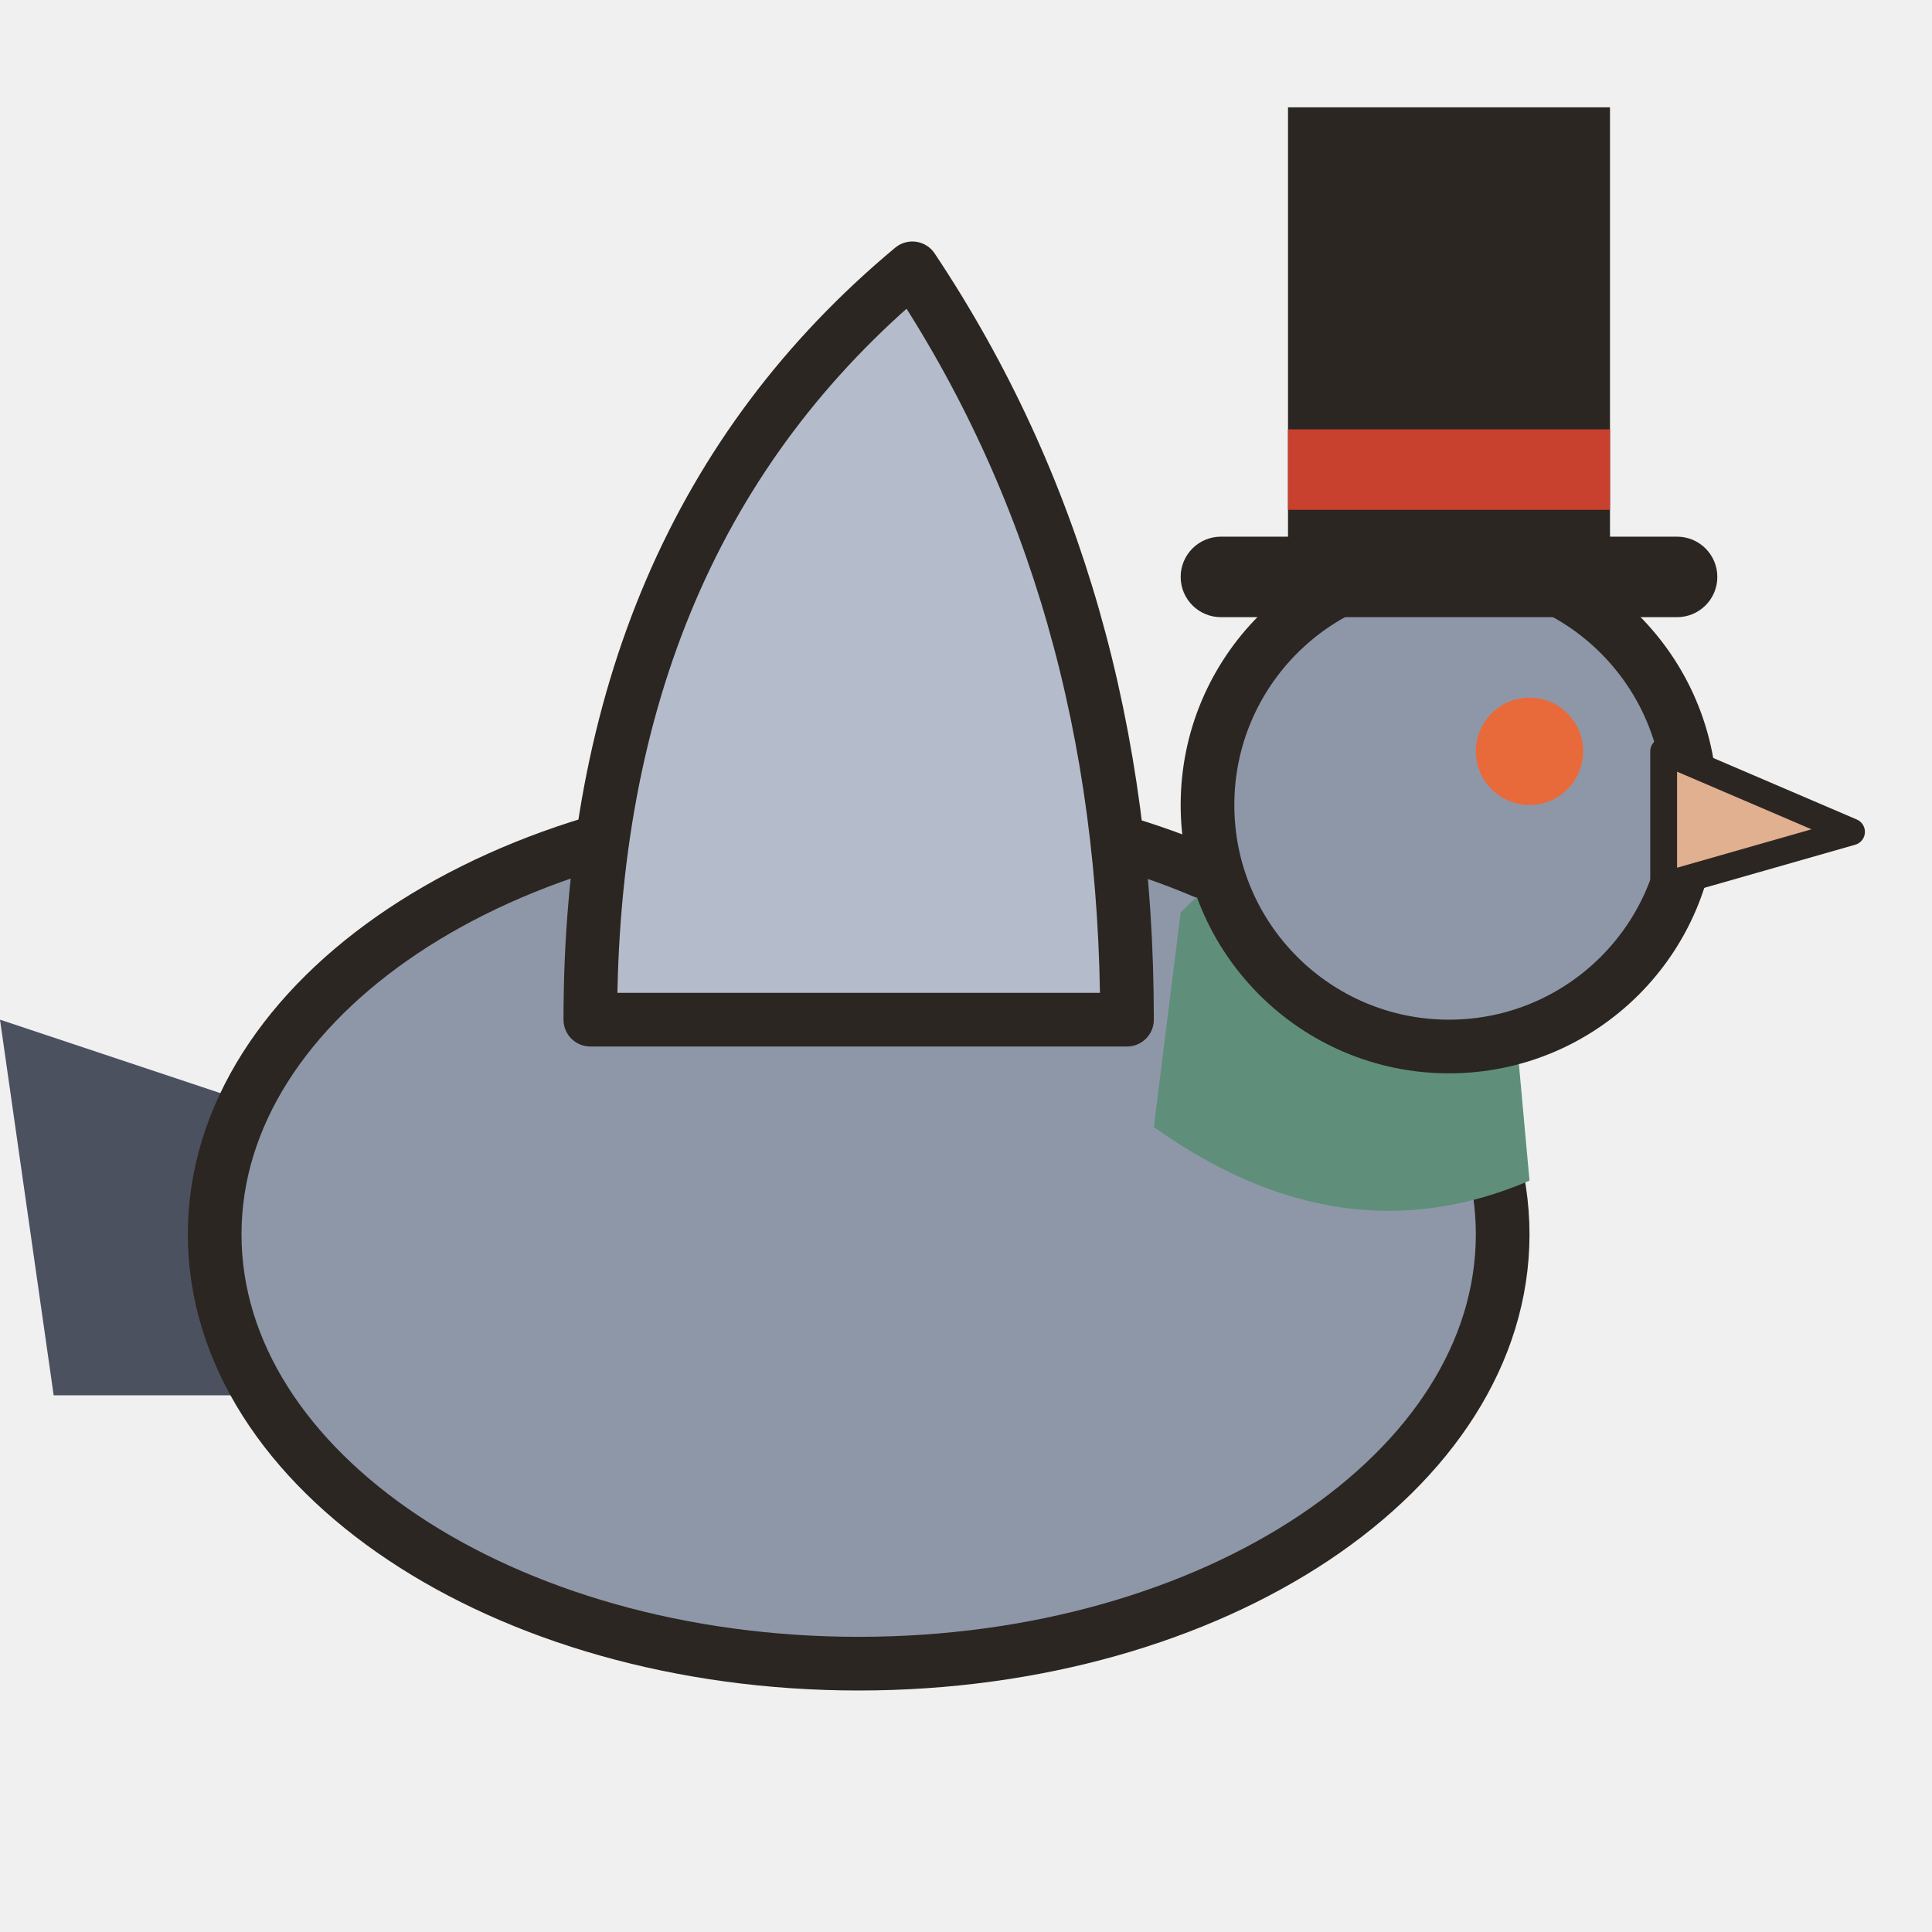
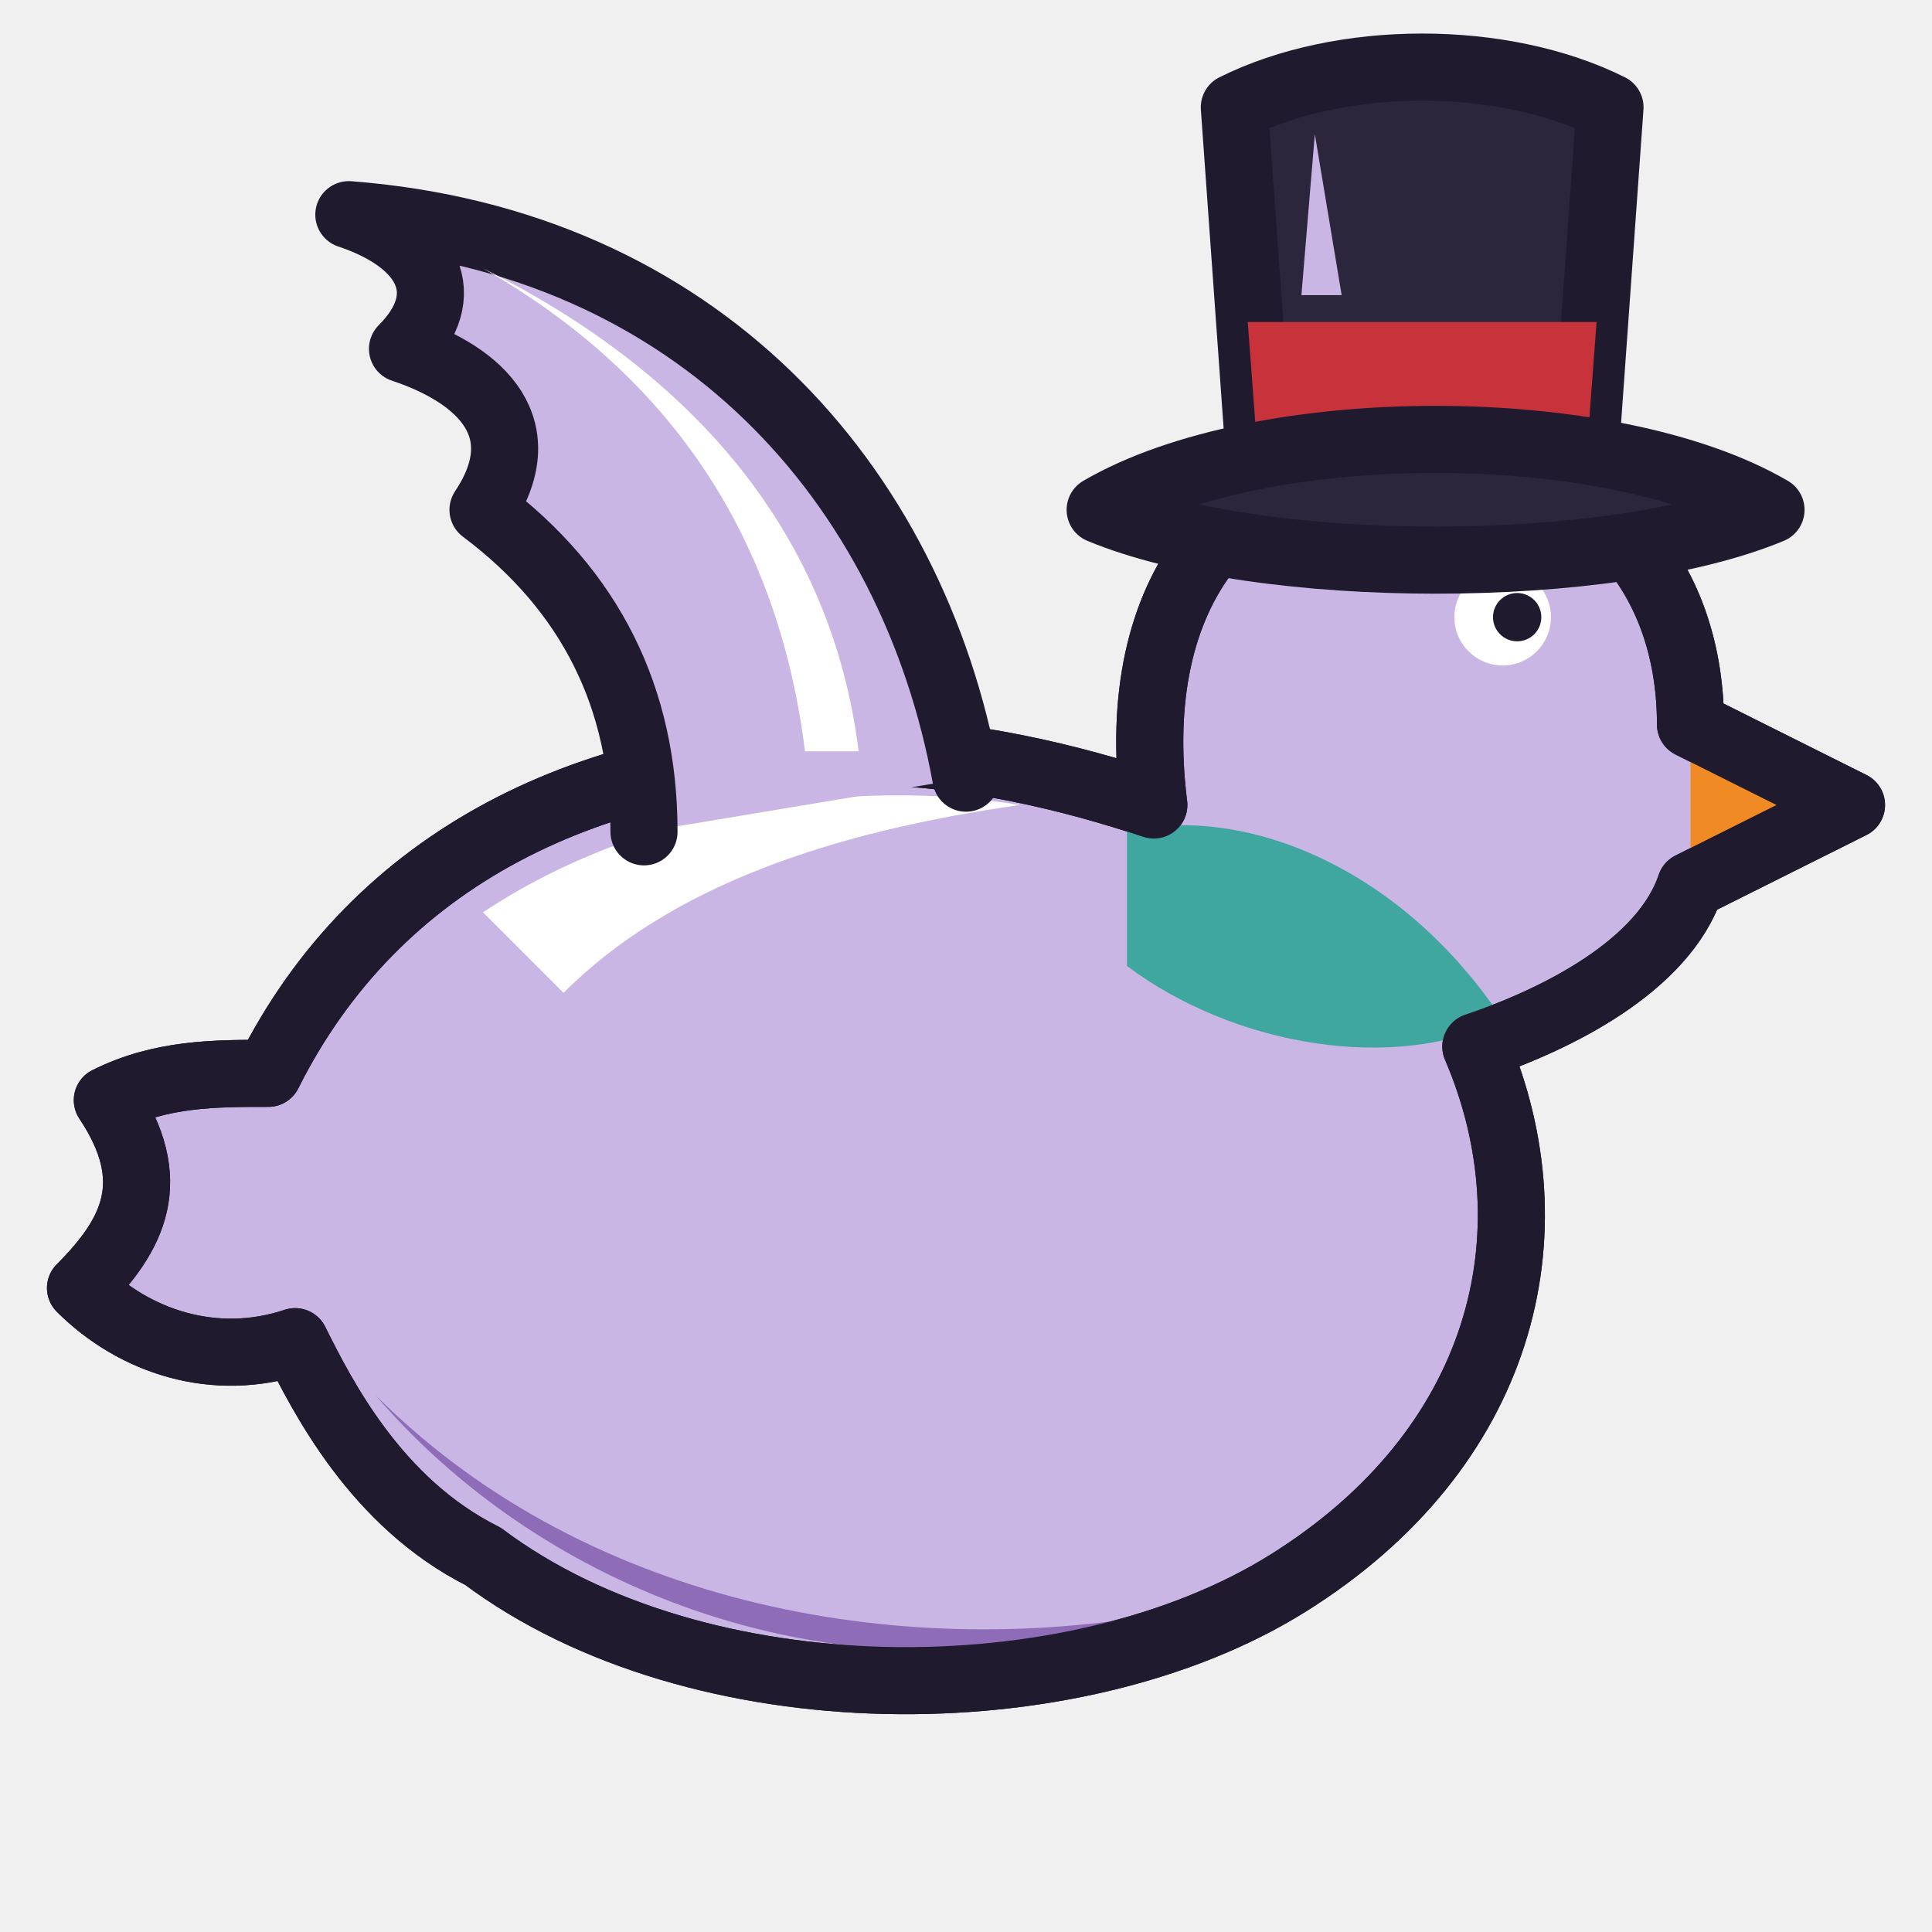
<svg xmlns="http://www.w3.org/2000/svg" width="72" height="72" viewBox="0 0 72 72">
-   <path d="M12 42 L0 38 L2 52 L13 52 Z" fill="#4c5160" />
-   <ellipse cx="32" cy="46" rx="24" ry="16" fill="#8e97a8" stroke="#2b2622" stroke-width="2" stroke-linejoin="round" />
-   <path d="M44 34 Q50 28 56 33 L57 44 Q50 47 43 42 Z" fill="#5f8f7a" />
-   <circle cx="54" cy="30" r="9" fill="#8e97a8" stroke="#2b2622" stroke-width="2" stroke-linejoin="round" />
-   <path d="M62 28 L69 31 L62 33 Z" fill="#e0b090" stroke="#2b2622" stroke-width="1" stroke-linejoin="round" />
-   <circle cx="57" cy="28" r="2" fill="#e86a3a" />
-   <rect x="48" y="4" width="12" height="17" fill="#2b2622" />
-   <rect x="48" y="16" width="12" height="3" fill="#c8402e" />
-   <rect x="44" y="20" width="20" height="3" rx="1.5" fill="#2b2622" />
-   <path d="M22 38 Q22 20 34 10 Q42 22 42 38 Z" fill="#b4bccb" stroke="#2b2622" stroke-width="2" stroke-linejoin="round" />
+   <path d="M10 40 C14 32 22 28 32 28 C36 28 40 29 43 30 C42 22 46 17 53 17 C59 17 63 21 63 27 L69 30 L63 33 C62 36 58 38 55 39 C58 46 56 54 48 59 C40 64 26 64 18 58 C14 56 12 52 11 50 C8 51 5 50 3 48 C5 46 6 44 4 41 C6 40 8 40 10 40 Z" fill="#c9b6e4" stroke="#1f1a2e" stroke-width="2.5" stroke-linejoin="round" stroke-linecap="round" />
+   <path d="M14 52 C22 60 34 62 44 60 C52 58 56 52 57 46 C55 54 48 59 40 61 C30 63 20 59 14 52 Z" fill="#8e6cb8" />
+   <path d="M18 34 C24 30 32 29 38 30 C31 31 25 33 21 37 Z" fill="#ffffff" />
+   <path d="M42 31 C46 30 52 32 56 38 C52 40 46 39 42 36 Z" fill="#3fa7a0" />
+   <path d="M63 27 L69 30 L63 33 Z" fill="#f08a24" />
+   <path d="M10 40 C14 32 22 28 32 28 C36 28 40 29 43 30 C42 22 46 17 53 17 C59 17 63 21 63 27 L69 30 L63 33 C62 36 58 38 55 39 C58 46 56 54 48 59 C40 64 26 64 18 58 C14 56 12 52 11 50 C8 51 5 50 3 48 C5 46 6 44 4 41 C6 40 8 40 10 40 Z" fill="none" stroke="#1f1a2e" stroke-width="2.5" stroke-linejoin="round" stroke-linecap="round" />
+   <ellipse cx="56" cy="23" rx="1.8" ry="1.8" fill="#ffffff" />
+   <ellipse cx="56.54" cy="23" rx="0.9" ry="0.9" fill="#1f1a2e" />
+   <path d="M24 31 C24 26 22 22 18 19 C20 16 18 14 15 13 C17 11 16 9 13 8 C26 9 34 18 36 29" fill="#c9b6e4" stroke="#1f1a2e" stroke-width="2.5" stroke-linejoin="round" stroke-linecap="round" />
+   <path d="M32 28 C31 20 26 14 18 10 C25 14 29 20 30 28 Z" fill="#ffffff" />
+   <path d="M47 18 L46 4 C50 2 56 2 60 4 L59 18 Z" fill="#2b263b" stroke="#1f1a2e" stroke-width="2.5" stroke-linejoin="round" stroke-linecap="round" />
+   <path d="M46.5 12 L59.5 12 L59.2 16 L46.8 16 Z" fill="#c8323a" />
+   <path d="M49 5 L50 11 L48.5 11 Z" fill="#c9b6e4" />
+   <path d="M41 19 C47 15.5 60 15.5 66 19 C60 21.5 47 21.5 41 19 Z" fill="#2b263b" stroke="#1f1a2e" stroke-width="2.5" stroke-linejoin="round" stroke-linecap="round" />
</svg>
